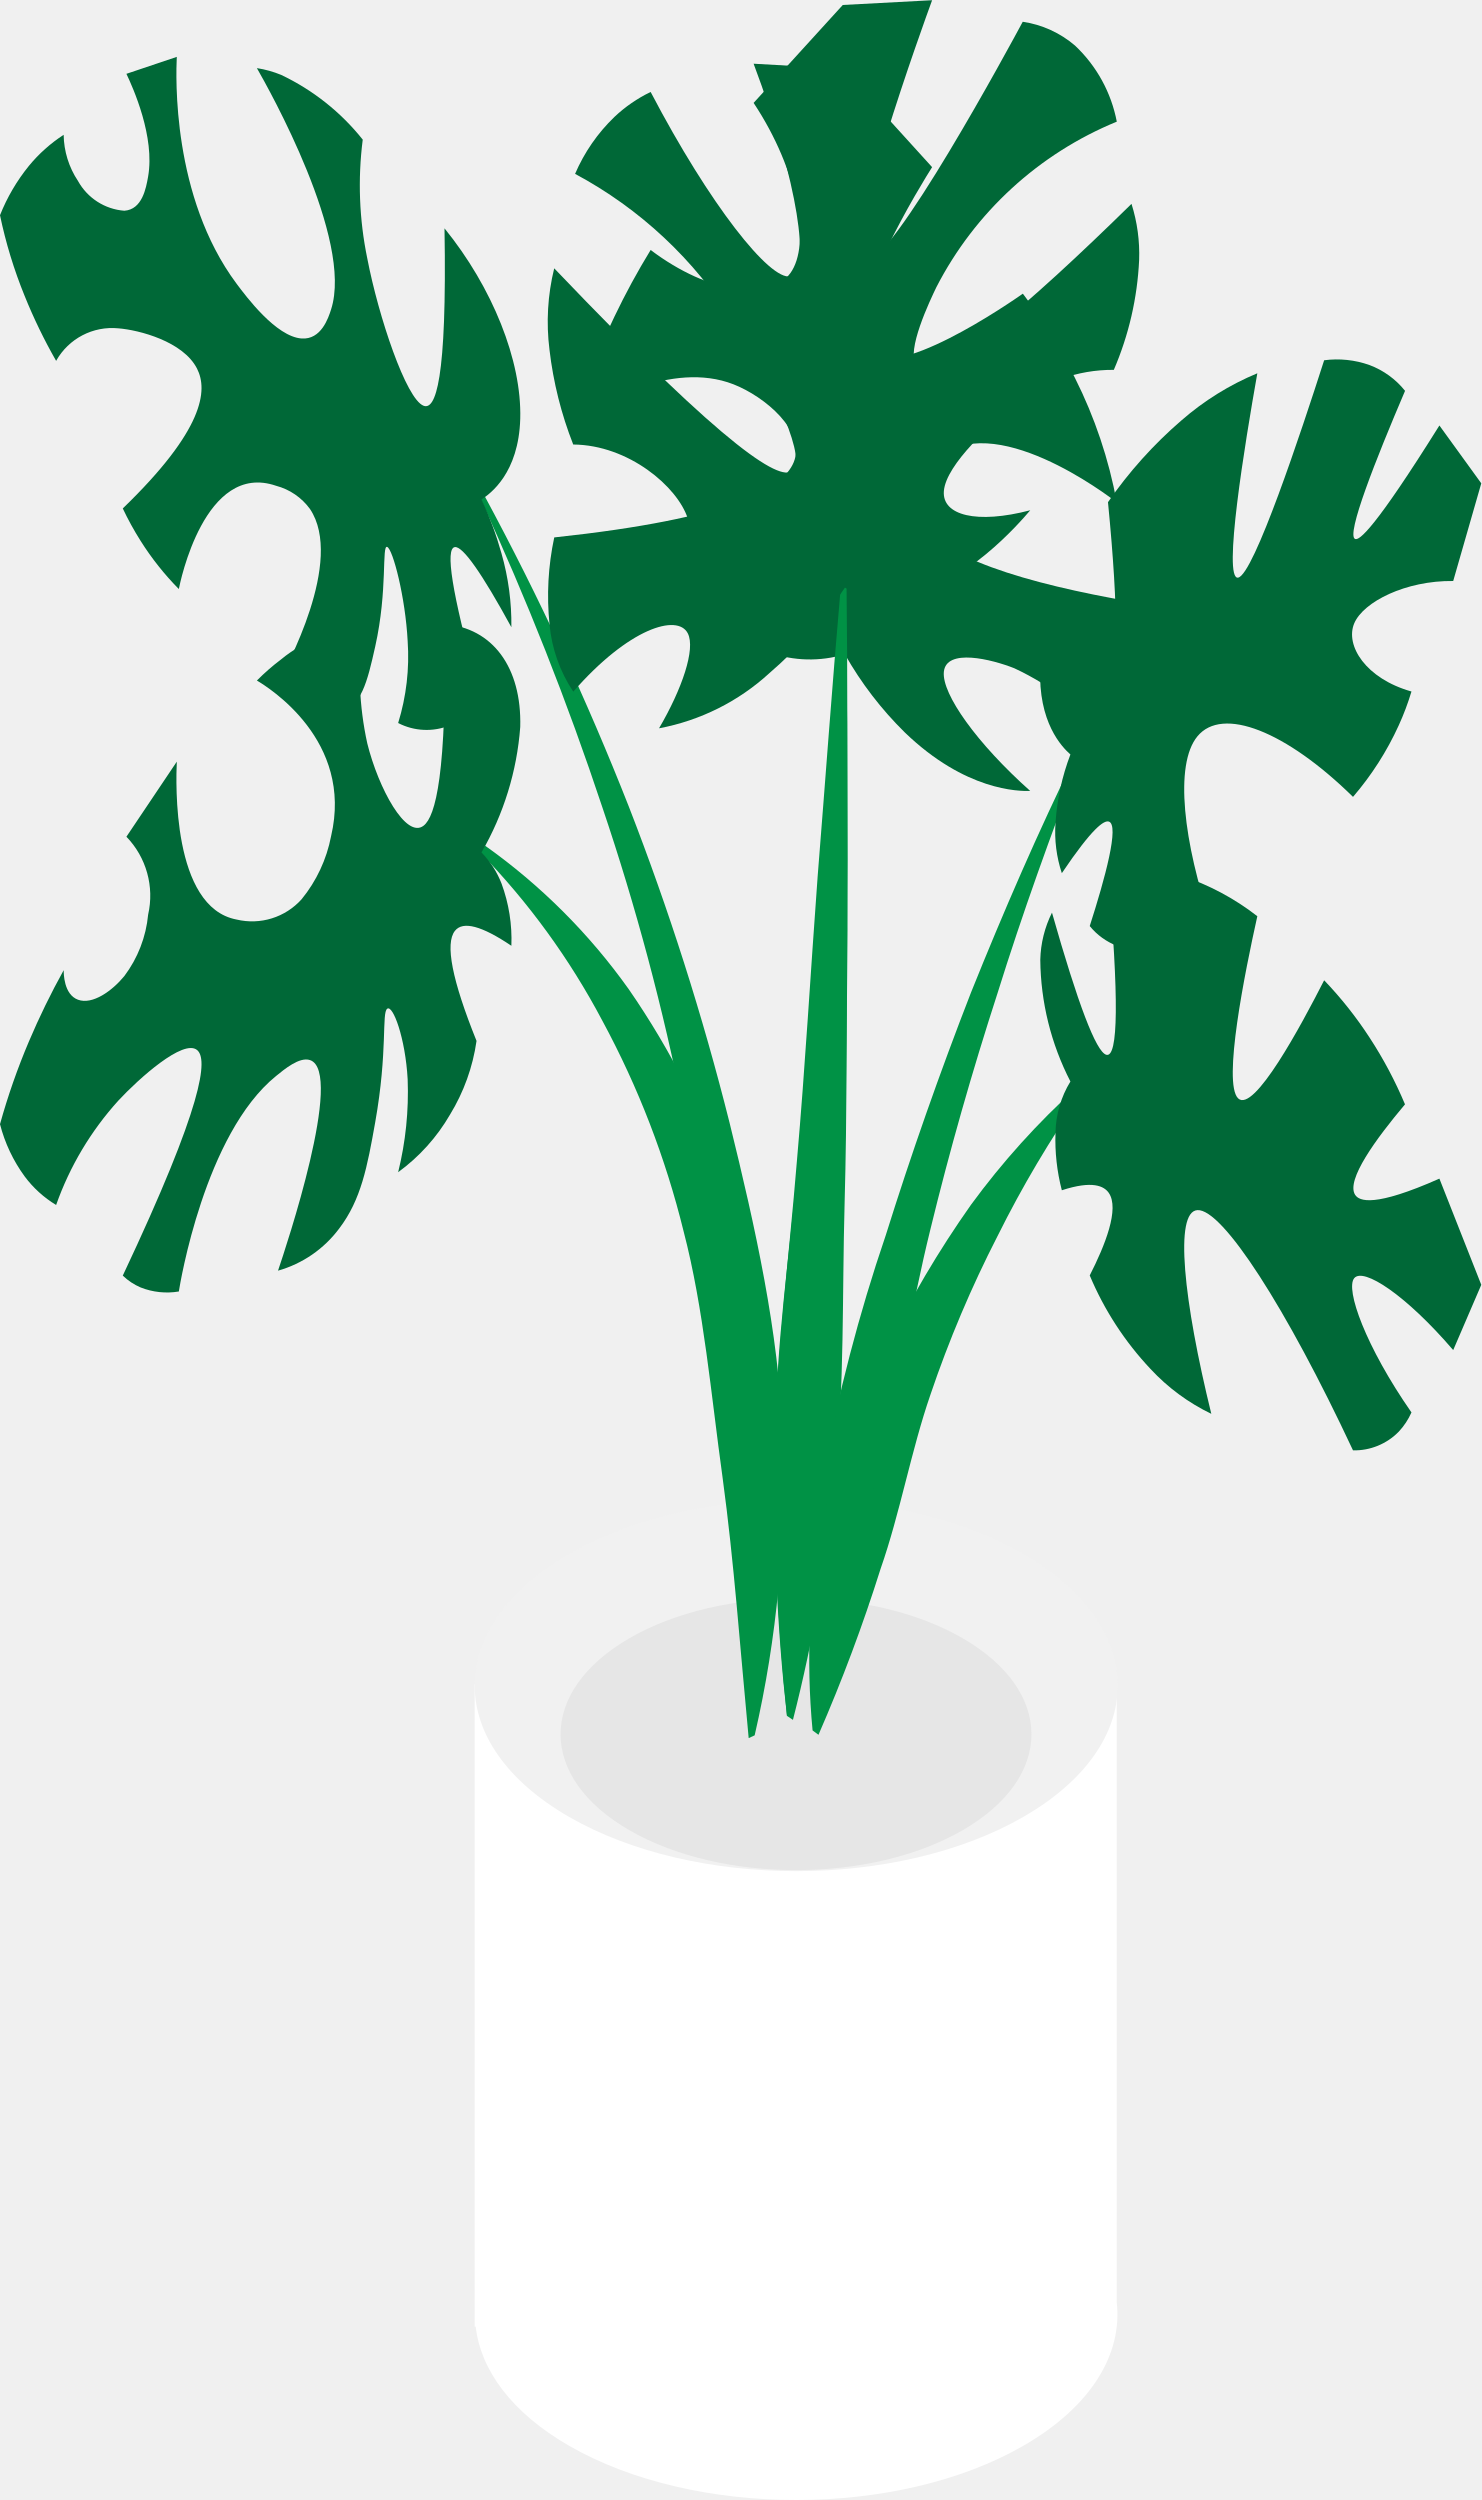
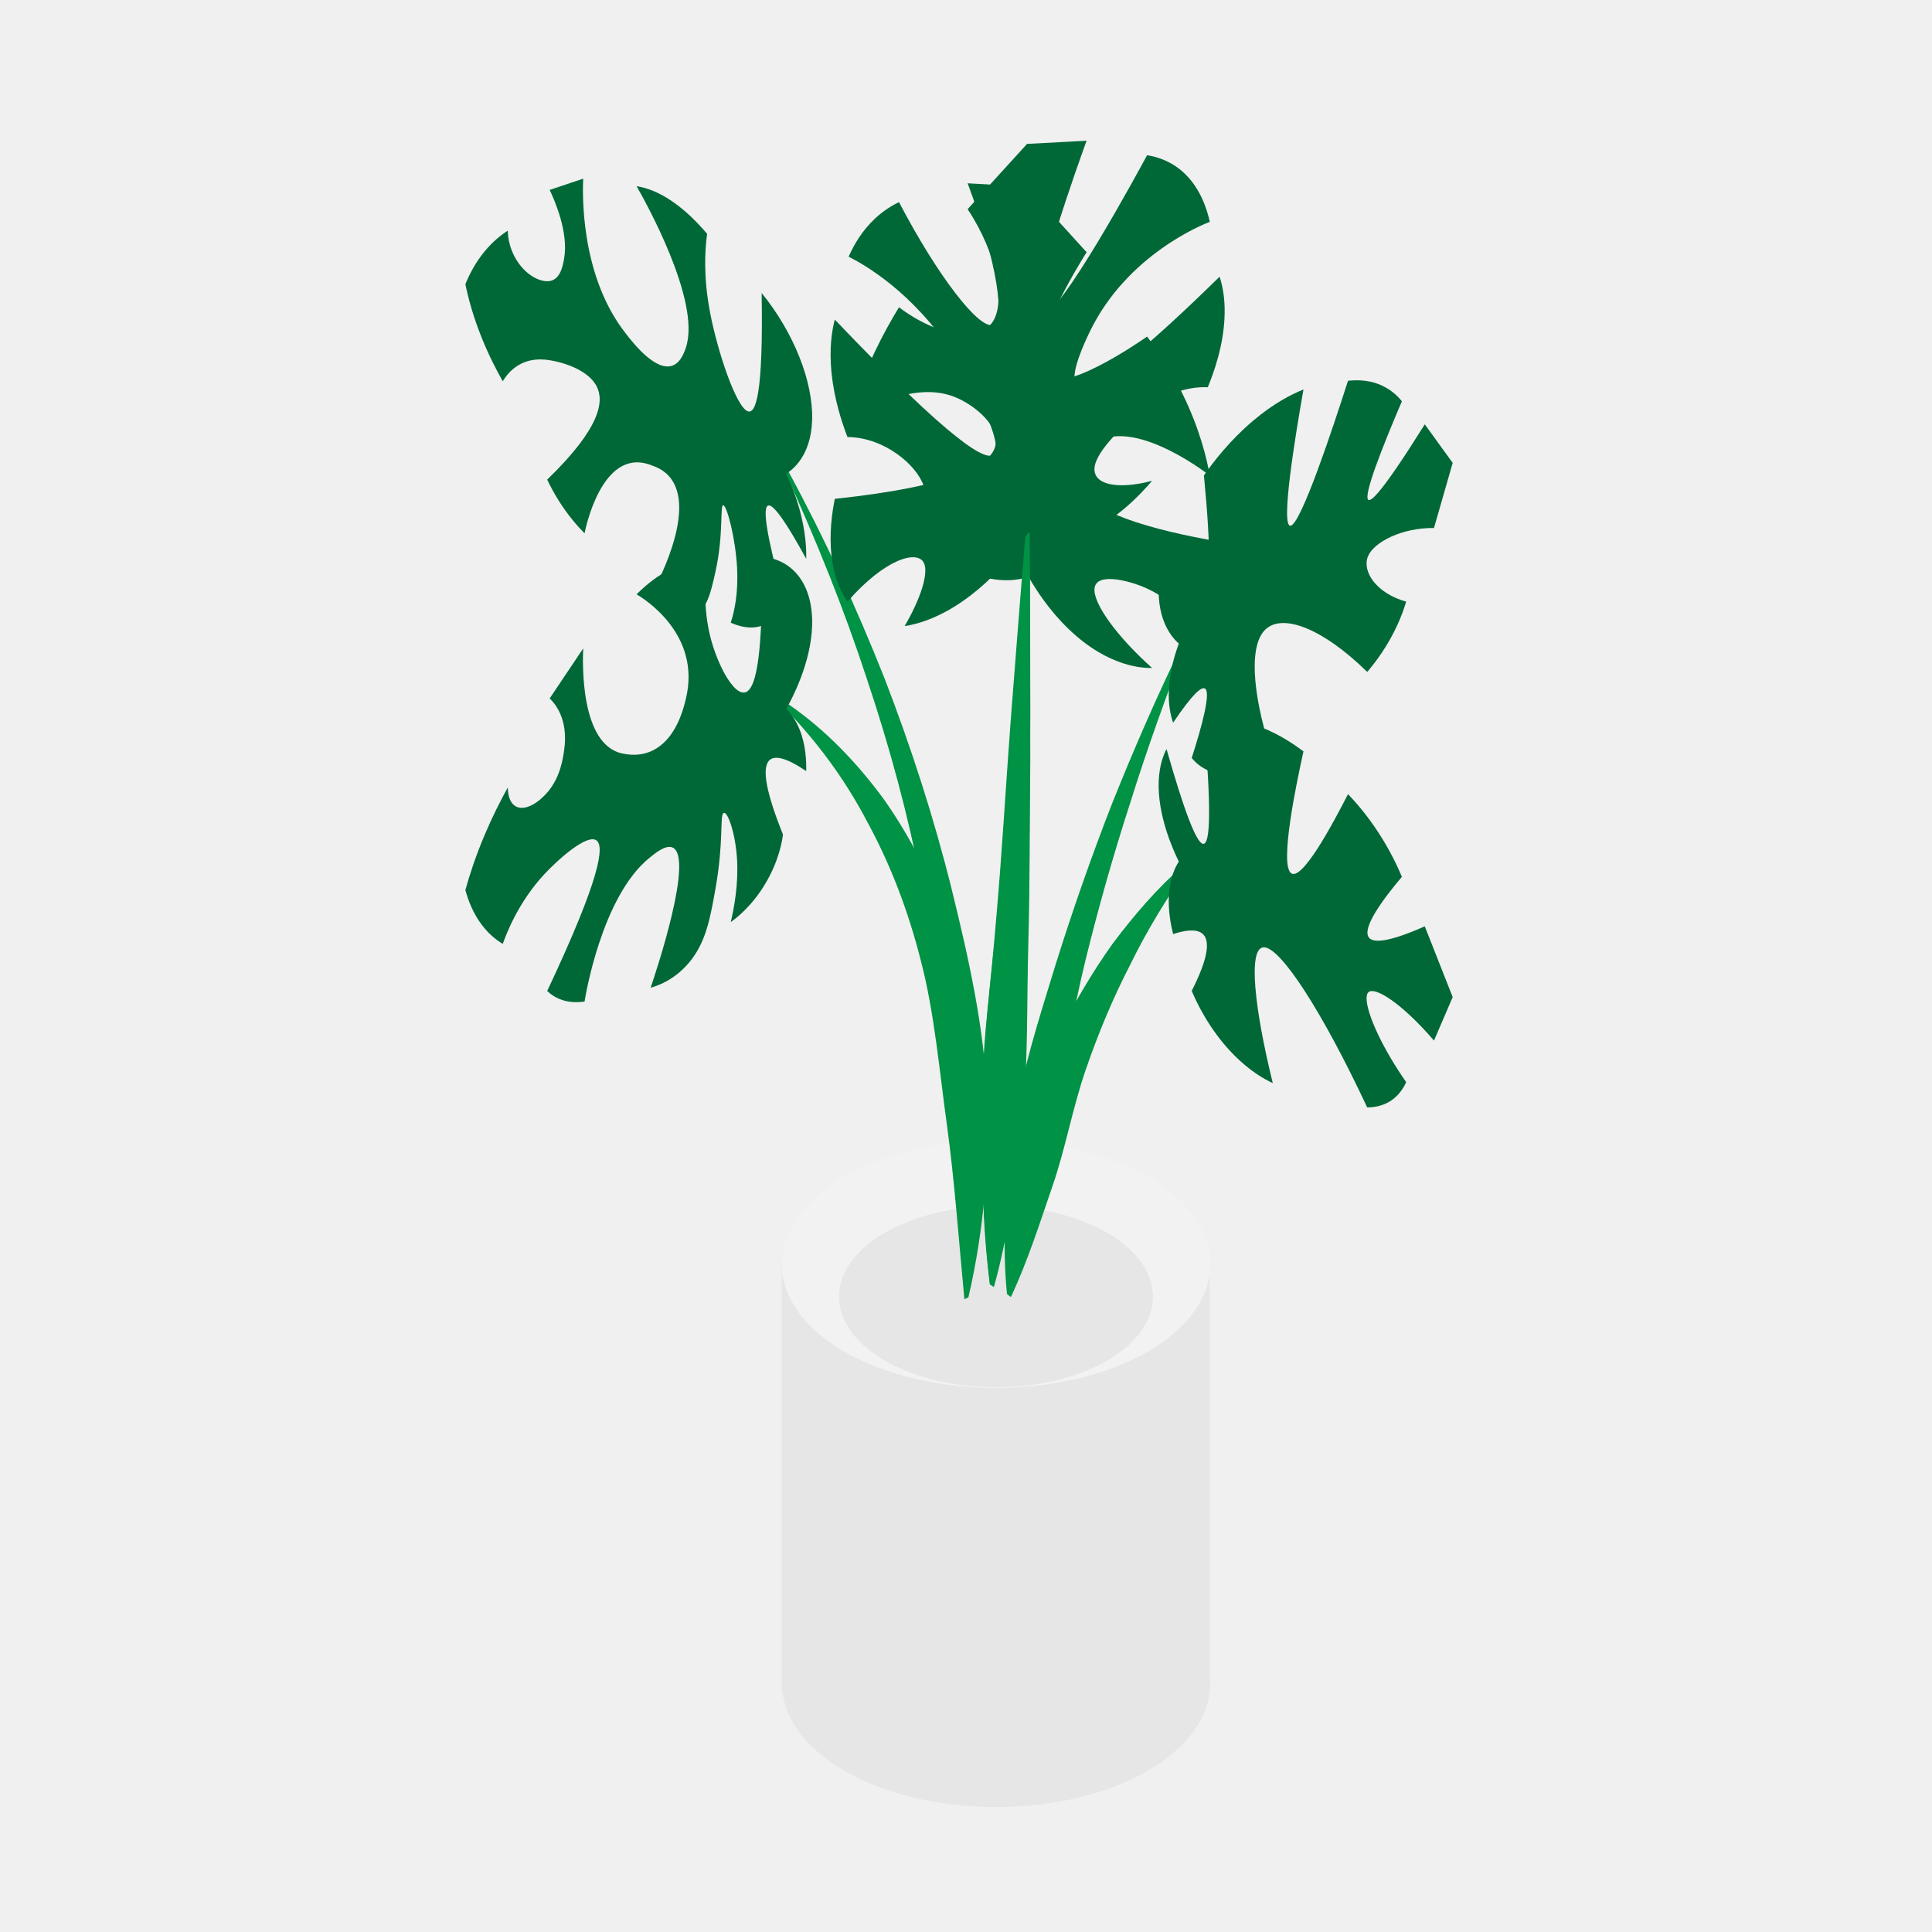
- <svg xmlns="http://www.w3.org/2000/svg" width="83.195" height="140.411" viewBox="0 0 83.195 140.411">
-   <g transform="translate(0,0) scale(1,1)">
-     <path d="M51.043,8.951V-25.741H14.983V10.322h.057c.276,2.436,2.009,4.826,5.233,6.687,7.052,4.071,18.488,4.071,25.539,0,3.827-2.21,5.561-5.166,5.231-8.057" transform="translate(11.677 120.349)" fill="#fff" />
-     <path d="M45.811-13.769c-7.052,4.071-18.488,4.071-25.539,0s-7.052-10.674,0-14.746,18.486-4.071,25.539,0,7.053,10.673,0,14.746" transform="translate(11.677 115.807)" fill="#f1f1f1" />
-     <path d="M40.266-15.43c-5.162,2.98-13.532,2.98-18.7,0s-5.162-7.813,0-10.794,13.536-2.982,18.7,0,5.164,7.813,0,10.794" transform="translate(13.792 118.229)" fill="#e6e6e6" />
-     <path d="M40.84-44.205a62.906,62.906,0,0,0-4.717,7.961,65.622,65.622,0,0,0-3.769,8.906c-1.085,3.139-1.71,6.671-2.8,9.781A93.7,93.7,0,0,1,26.064-8.23l-.331-.246A42.043,42.043,0,0,1,26.306-20.4c.644-3.667,2.149-6.559,3.539-9.491A57.944,57.944,0,0,1,34.631-38a43.732,43.732,0,0,1,5.931-6.582Z" transform="translate(19.905 105.664)" fill="#009245" />
-     <path d="M15.42-63.237a161.028,161.028,0,0,1,8.078,17.4,148.961,148.961,0,0,1,5.664,17.774c1.452,5.883,2.774,11.861,2.956,17.336A44.834,44.834,0,0,1,30.571,4.232L30.235,4c-.477-5.564-.824-10.867-1.463-16.3-.648-5.411-1.061-10.744-2.189-16.368A135.476,135.476,0,0,0,22.014-45.79a167.636,167.636,0,0,0-6.856-17.352Z" transform="translate(11.814 91.125)" fill="#009245" />
-     <path d="M28.476-58.157c.062,5.182.036,10.31.055,15.47-.059,5.109-.023,10.281-.164,15.342s0,10.31-.528,15.118a86.545,86.545,0,0,1-2.374,13.9L25.13,1.45a124.1,124.1,0,0,1-.644-15.868c.041-5.114.765-9.787,1.2-14.65.473-4.838.772-9.788,1.169-14.68.431-4.868.813-9.771,1.286-14.618Z" transform="translate(19.07 94.922)" fill="#009245" />
-     <path d="M42.448-20.872a11.387,11.387,0,0,1-3.416-2.52,17.58,17.58,0,0,1-3.415-5.254c.859-1.682,1.689-3.753,1.066-4.642-.263-.372-.9-.708-2.633-.141a11.278,11.278,0,0,1-.356-3.231,5.7,5.7,0,0,1,.838-2.879,15.244,15.244,0,0,1-1.692-6.838,6.273,6.273,0,0,1,.657-2.646q2.191,7.719,3.045,7.982,1.028.32.1-10.228a7.2,7.2,0,0,1,4.119.169,14.225,14.225,0,0,1,4.269,2.278c-.7,3.146-1.959,9.379-1.078,10.231s3.529-4.075,4.831-6.632a21.933,21.933,0,0,1,2.548,3.214,23.379,23.379,0,0,1,1.993,3.754C51.692-36.317,50-34,50.521-33.176c.231.363,1.08.715,4.735-.907q1.177,2.981,2.352,5.964-.787,1.834-1.577,3.666c-2.673-3.116-5.048-4.658-5.559-4.039s.637,3.836,3.215,7.541a3.9,3.9,0,0,1-.714,1.08,3.487,3.487,0,0,1-2.569,1.05c-3.769-8.053-7.338-13.578-8.739-13.493-1.31.08-.783,5.071.781,11.443" transform="translate(25.587 100.28)" fill="#006837" />
-     <path d="M50.073-46.69a14.554,14.554,0,0,1,.425,3.637,7.239,7.239,0,0,1-1.422,4.53,15.416,15.416,0,0,0-5.589-4.427c-1.263-.5-3.829-1.146-3.956.208-.114,1.246,1.852,4.009,4.852,6.685-.648.016-3.637,0-7.045-3.288a19.932,19.932,0,0,1-3.365-4.388,6.813,6.813,0,0,1-4.24-.1,16.324,16.324,0,0,1-6.2-4.062,2.965,2.965,0,0,0,1.617-3.463c-.573-1.788-3.327-4.133-6.434-4.157a21.243,21.243,0,0,1-1.333-5.319,12.55,12.55,0,0,1,.265-4.577C27.618-54.962,30.491-53.339,31.095-54.1c.73-.915-1.635-5.594-3.375-8.285a23.633,23.633,0,0,0-8.9-8.331,9.8,9.8,0,0,1,2.212-3.2,8.028,8.028,0,0,1,2.032-1.4c3.326,6.354,6.7,10.605,7.847,10.354s.475-5.182-2.064-11.941l5.009.283q2.506,2.762,5.016,5.527c-.445.7-5.2,8.322-3.77,10.3s8.228-2.746,8.867-3.194A29.236,29.236,0,0,1,46.9-59.245a26.1,26.1,0,0,1,2.345,6.984c-.507-.4-7-5.331-10.135-2.4-.347.322-1.717,1.6-1.126,3.085.941,2.367,6.311,3.886,12.086,4.888" transform="translate(13.479 80.481)" fill="#006837" />
-     <path d="M15.612-41.963c.664.585,2.182,1.8,3.44,1.6,1.23-.194,1.578-1.644,2.023-3.641.71-3.18.354-5.722.673-5.587s1.02,2.819,1.148,5.29a12.63,12.63,0,0,1-.534,4.6,3.465,3.465,0,0,0,2.913.128A3.23,3.23,0,0,0,26.764-42q-2.063-7.5-1.212-7.582.673-.069,3.169,4.5a14.378,14.378,0,0,0-.553-4.135,19.684,19.684,0,0,0-1.125-3.043c.493-.313,2.093-1.477,2.176-4.536.091-3.253-1.562-7.374-4.254-10.689.148,8.61-.509,10.212-1.171,9.966-.982-.363-2.537-5.009-3.167-8.281a20.284,20.284,0,0,1-.254-6.667,12.981,12.981,0,0,0-4.58-3.635,6,6,0,0,0-1.365-.381c.662,1.157,5.436,9.637,4.166,13.557-.151.472-.553,1.706-1.655,1.628-1.436-.1-3.123-2.368-3.653-3.078C9.644-69.262,9.879-76.049,9.929-77.115L7.1-76.163c.375.79,1.614,3.546,1.217,5.781-.114.639-.327,1.843-1.336,1.909a3.253,3.253,0,0,1-2.6-1.671,4.8,4.8,0,0,1-.806-2.593,8.535,8.535,0,0,0-1.954,1.747A10.619,10.619,0,0,0,0-68.221a26.191,26.191,0,0,0,1.383,4.53,30.067,30.067,0,0,0,1.769,3.65,3.6,3.6,0,0,1,3.5-1.827c1.16.093,3.635.733,4.413,2.26.621,1.214.4,3.44-4.169,7.856a16.853,16.853,0,0,0,1,1.819,16,16,0,0,0,2.148,2.708c.064-.342,1.447-7.182,5.464-5.8a3.441,3.441,0,0,1,1.9,1.3c1.954,2.9-1.354,8.968-1.794,9.76" transform="translate(0 80.309)" fill="#006837" />
-     <path d="M40.84-55.077c-1.714,4.486-3.329,8.957-4.717,13.409q-2.165,6.675-3.769,13.256c-1.085,4.392-1.71,8.646-2.8,13.009S27.468-6.663,26.064-2.039l-.331.137a49.405,49.405,0,0,1,.573-12.591,95.343,95.343,0,0,1,3.539-13.578q2.141-6.83,4.787-13.63c1.819-4.521,3.763-9.016,5.931-13.431Z" transform="translate(19.905 97.442)" fill="#009245" />
-     <path d="M15.42-52.221A34.189,34.189,0,0,1,23.5-44.151a45.769,45.769,0,0,1,5.664,11.237,46.324,46.324,0,0,1,2.956,13.922A62.594,62.594,0,0,1,30.571-2.247l-.336.155c-.477-5.013-.824-9.916-1.463-14.609-.648-4.662-1.061-9.52-2.189-13.842a49.933,49.933,0,0,0-4.569-11.845,41.141,41.141,0,0,0-6.856-9.438Z" transform="translate(11.814 99.711)" fill="#009245" />
-     <path d="M28.476-60.413c.062,5.109.036,10.269.055,15.406-.059,5.178-.023,10.308-.164,15.53s0,10.306-.528,15.73A146.534,146.534,0,0,1,25.465,2.894l-.335.164a107.522,107.522,0,0,1-.644-15.125c.041-5.164.765-10.671,1.2-16.034.473-5.384.772-10.682,1.169-16.03.431-5.365.813-10.708,1.286-16.1Z" transform="translate(19.07 93.326)" fill="#009245" />
-     <path d="M42.448-35.854a7.887,7.887,0,0,1-3.416,1.425,3.665,3.665,0,0,1-3.415-1.311c.859-2.673,1.689-5.7,1.066-5.87-.263-.071-.9.327-2.633,2.9a7.351,7.351,0,0,1-.356-2.822,13.231,13.231,0,0,1,.838-3.845c-.463-.407-1.831-1.8-1.692-4.886a13.108,13.108,0,0,1,.657-3.4q2.191,5.189,3.045,4.468,1.028-.87.1-10.351a24.271,24.271,0,0,1,4.119-4.587,15.562,15.562,0,0,1,4.269-2.653c-.7,3.948-1.959,11.644-1.078,11.477s3.529-8.148,4.831-12.208a5.457,5.457,0,0,1,2.548.269A4.649,4.649,0,0,1,53.327-65.8C51.692-61.972,50-57.7,50.521-57.48c.231.1,1.08-.53,4.735-6.374l2.352,3.249q-.787,2.744-1.577,5.486c-2.673-.032-5.048,1.171-5.559,2.379-.521,1.235.637,3.1,3.215,3.827a14.755,14.755,0,0,1-.714,1.9,16.907,16.907,0,0,1-2.569,4.018c-3.769-3.7-7.338-5.105-8.739-3.4-1.31,1.591-.783,5.973.781,10.539" transform="translate(25.587 87.751)" fill="#006837" />
-     <path d="M50.073-67.454A9.32,9.32,0,0,1,50.5-64.31a17.687,17.687,0,0,1-1.422,6.173,8.539,8.539,0,0,0-5.589,2.027c-1.263.963-3.829,3.276-3.956,4.776-.114,1.377,1.852,1.87,4.852,1.082-.648.765-3.637,4.2-7.045,4.847a4.68,4.68,0,0,1-3.365-.5,23.617,23.617,0,0,1-4.24,4.8,12.615,12.615,0,0,1-6.2,3.1c1.294-2.208,2.062-4.457,1.617-5.331-.573-1.128-3.327-.292-6.434,3.272a8.139,8.139,0,0,1-1.333-3.778,15.7,15.7,0,0,1,.265-4.884c9.968-1.064,12.842-2.758,13.445-4.212.73-1.756-1.635-3.706-3.375-4.386-3.5-1.367-7.676,1.157-8.9,1.952a38.3,38.3,0,0,1,2.212-5.758,41.273,41.273,0,0,1,2.032-3.74c3.326,2.512,6.7,2.87,7.847,1.3,1.155-1.591.475-5.735-2.064-9.561q2.506-2.752,5.009-5.5,2.506-.133,5.016-.267c-.445,1.217-5.2,14.322-3.77,14.655S43.324-76.5,43.963-77.688A5.815,5.815,0,0,1,46.9-76.349a7.914,7.914,0,0,1,2.345,4.272,19.874,19.874,0,0,0-10.135,9.3c-.347.724-1.717,3.582-1.126,4.386.941,1.279,6.311-3.4,12.086-9.068" transform="translate(13.479 78.91)" fill="#006837" />
-     <path d="M15.612-22.895a6.49,6.49,0,0,0,3.44-2.37c1.23-1.616,1.578-3.466,2.023-5.975.71-4,.354-6.132.673-6.367s1.02,1.641,1.148,3.964a18.745,18.745,0,0,1-.534,5.217,10.525,10.525,0,0,0,2.913-3.235A10.879,10.879,0,0,0,26.764-35.8q-2.063-5.117-1.212-6.183.673-.846,3.169.84a9.048,9.048,0,0,0-.553-3.495,5.13,5.13,0,0,0-1.125-1.746,16.553,16.553,0,0,0,2.176-7.048c.091-3.358-1.562-5.568-4.254-5.778.148,8.44-.509,10.8-1.171,11.32-.982.769-2.537-2.08-3.167-4.625a18.234,18.234,0,0,1-.254-6.374,7.2,7.2,0,0,0-4.58,1.657,12.422,12.422,0,0,0-1.365,1.192c.662.393,5.436,3.361,4.166,8.747a7.974,7.974,0,0,1-1.655,3.537,3.737,3.737,0,0,1-3.653,1.139c-3.641-.687-3.406-7.746-3.356-8.867L7.1-47.268A4.765,4.765,0,0,1,8.32-42.893a6.8,6.8,0,0,1-1.336,3.45c-.689.84-1.79,1.626-2.6,1.331s-.808-1.5-.806-1.662a42.321,42.321,0,0,0-1.954,4.005A37.79,37.79,0,0,0,0-31.124a8.583,8.583,0,0,0,1.383,2.932,6.184,6.184,0,0,0,1.769,1.607,17.316,17.316,0,0,1,3.5-5.868c1.16-1.247,3.635-3.464,4.413-2.838.621.5.4,2.982-4.169,12.673a3.3,3.3,0,0,0,1,.664,4.017,4.017,0,0,0,2.148.228c.064-.416,1.447-8.852,5.464-12.105.459-.374,1.313-1.087,1.9-.893,1.954.641-1.354,10.53-1.794,11.831" transform="translate(0 94.262)" fill="#006837" />
-   </g>
+ <svg xmlns="http://www.w3.org/2000/svg" width="100%" height="100%" viewBox="0 0 200 200" version="1.1" xml:space="preserve" style="fill-rule:evenodd;clip-rule:evenodd;stroke-linejoin:round;stroke-miterlimit:2;">
+   <path d="M125.229,173.417l0,-42.621l-44.301,0l-0,44.304l0.07,0c0.338,2.993 2.468,5.929 6.429,8.215c8.663,5.002 22.712,5.002 31.375,0c4.703,-2.715 6.832,-6.346 6.427,-9.898" style="fill:#e6e6e6;fill-rule:nonzero;" />
+   <path d="M118.802,139.924c-8.664,5.002 -22.713,5.002 -31.376,0c-8.663,-5.003 -8.663,-13.113 -0,-18.115c8.663,-5.002 22.71,-5.002 31.376,0c8.665,5.002 8.665,13.112 -0,18.115" style="fill:#f2f2f2;fill-rule:nonzero;" />
+   <path d="M114.588,140.86c-6.342,3.661 -16.625,3.661 -22.971,-0c-6.342,-3.662 -6.342,-9.599 -0,-13.261c6.346,-3.663 16.629,-3.663 22.971,0c6.343,3.662 6.343,9.599 -0,13.261" style="fill:#e6e6e6;fill-rule:nonzero;" />
+   <path d="M122.802,90.072c-2.105,3.08 -4.09,6.281 -5.795,9.78c-1.773,3.419 -3.307,7.088 -4.63,10.941c-1.333,3.857 -2.101,8.196 -3.434,12.017c-1.32,3.847 -2.569,7.769 -4.293,11.459l-0.407,-0.302c-0.529,-5.384 -0.118,-10.193 0.704,-14.655c0.791,-4.505 2.641,-8.057 4.348,-11.66c1.753,-3.572 3.707,-6.908 5.88,-9.957c2.234,-2.975 4.624,-5.736 7.286,-8.086l0.341,0.463Z" style="fill:#009245;fill-rule:nonzero;" />
+   <path d="M81.633,48.829c3.762,6.939 7.05,14.124 9.925,21.375c2.806,7.258 5.159,14.588 6.958,21.836c1.783,7.227 3.408,14.572 3.631,21.299c0.26,6.715 -0.219,13.07 -1.9,18.377l-0.413,-0.284c-0.586,-6.835 -1.012,-13.35 -1.797,-20.024c-0.796,-6.647 -1.303,-13.199 -2.689,-20.109c-1.338,-6.881 -3.235,-13.94 -5.614,-21.036c-2.323,-7.1 -5.191,-14.237 -8.422,-21.318l0.321,-0.116Z" style="fill:#009245;fill-rule:nonzero;" />
+   <path d="M106.586,59.735c0.077,6.365 0.044,12.666 0.068,19.005c-0.072,6.276 -0.028,12.631 -0.201,18.848c-0.175,6.217 0.004,12.666 -0.649,18.572c-0.632,5.922 -1.428,11.735 -2.916,17.077l-0.411,-0.273c-0.781,-6.849 -0.868,-13.225 -0.792,-19.495c0.051,-6.282 0.94,-12.023 1.474,-17.997c0.581,-5.944 0.948,-12.026 1.436,-18.035c0.529,-5.981 0.999,-12.003 1.58,-17.958l0.411,0.256Z" style="fill:#009245;fill-rule:nonzero;" />
+   <path d="M131.758,112.123c-0.831,-0.382 -2.416,-1.243 -4.198,-3.095c-2.454,-2.551 -3.749,-5.391 -4.194,-6.455c1.055,-2.066 2.074,-4.611 1.309,-5.704c-0.324,-0.456 -1.106,-0.87 -3.235,-0.172c-0.23,-0.921 -0.518,-2.392 -0.438,-3.97c0.099,-1.865 0.665,-2.977 1.03,-3.537c-0.568,-1.156 -2.249,-4.805 -2.079,-8.401c0.072,-1.534 0.459,-2.584 0.807,-3.25c1.795,6.322 3.041,9.59 3.74,9.806c0.842,0.262 0.885,-3.926 0.129,-12.565c0.947,-0.267 2.66,-0.527 5.061,0.207c2.225,0.683 4.107,1.937 5.244,2.799c-0.855,3.864 -2.407,11.522 -1.325,12.569c1.082,1.047 4.335,-5.006 5.935,-8.147c0.813,0.844 1.957,2.153 3.131,3.948c1.197,1.832 1.974,3.48 2.448,4.612c-2.009,2.381 -4.09,5.231 -3.447,6.239c0.284,0.446 1.326,0.879 5.817,-1.115c0.964,2.442 1.925,4.886 2.889,7.328c-0.644,1.502 -1.292,3.003 -1.936,4.503c-3.284,-3.828 -6.202,-5.723 -6.829,-4.962c-0.641,0.776 0.782,4.713 3.95,9.264c-0.199,0.439 -0.479,0.907 -0.877,1.327c-1.043,1.1 -2.339,1.283 -3.157,1.29c-4.63,-9.894 -9.015,-16.682 -10.735,-16.577c-1.609,0.099 -0.962,6.23 0.96,14.058" style="fill:#006837;fill-rule:nonzero;" />
+   <path d="M126.252,56.081c0.278,1.163 0.56,2.759 0.522,4.468c-0.063,3.111 -1.145,4.814 -1.746,5.566c-1.141,-1.366 -3.716,-4.199 -6.866,-5.439c-1.553,-0.61 -4.705,-1.408 -4.86,0.256c-0.14,1.53 2.276,4.925 5.961,8.213c-0.795,0.019 -4.468,-0.005 -8.654,-4.04c-2.009,-1.937 -3.373,-4.064 -4.134,-5.391c-0.96,0.315 -2.719,0.654 -5.209,-0.122c-3.533,-1.102 -6.429,-3.795 -7.618,-4.991c1.589,-0.876 2.533,-2.549 1.987,-4.254c-0.704,-2.197 -4.088,-5.078 -7.905,-5.106c-0.546,-1.41 -1.347,-3.795 -1.637,-6.534c-0.287,-2.696 0.046,-4.569 0.325,-5.623c12.246,12.834 15.777,14.828 16.518,13.899c0.896,-1.124 -2.009,-6.873 -4.147,-10.178c-4.302,-6.646 -9.43,-9.468 -10.939,-10.235c0.547,-1.233 1.391,-2.689 2.717,-3.933c0.846,-0.795 1.714,-1.337 2.497,-1.713c4.086,7.806 8.228,13.028 9.64,12.72c1.419,-0.31 0.584,-6.366 -2.536,-14.67c2.053,0.115 4.101,0.231 6.154,0.347c2.053,2.263 4.11,4.525 6.162,6.79c-0.546,0.866 -6.383,10.224 -4.632,12.655c1.749,2.426 10.108,-3.373 10.893,-3.924c0.999,1.309 2.355,3.274 3.614,5.815c1.845,3.727 2.573,6.844 2.881,8.58c-0.623,-0.486 -8.598,-6.55 -12.452,-2.951c-0.426,0.395 -2.109,1.965 -1.383,3.79c1.156,2.908 7.753,4.774 14.847,6.005" style="fill:#006837;fill-rule:nonzero;" />
+   <path d="M67.356,61.678c0.815,0.719 2.68,2.21 4.225,1.967c1.511,-0.238 1.939,-2.02 2.486,-4.473c0.872,-3.906 0.435,-7.03 0.826,-6.864c0.393,0.169 1.253,3.463 1.41,6.499c0.135,2.628 -0.28,4.493 -0.656,5.651c0.507,0.232 2.145,0.905 3.579,0.158c1.434,-0.746 1.748,-2.44 1.829,-2.978c-1.689,-6.14 -2.184,-9.244 -1.488,-9.314c0.55,-0.057 1.849,1.788 3.893,5.528c0.024,-1.073 -0.059,-2.818 -0.68,-5.08c-0.411,-1.491 -0.933,-2.774 -1.382,-3.738c0.606,-0.385 2.571,-1.815 2.674,-5.572c0.111,-3.997 -1.919,-9.059 -5.227,-13.132c0.182,10.578 -0.625,12.546 -1.438,12.244c-1.207,-0.446 -3.117,-6.154 -3.891,-10.174c-0.715,-3.722 -0.549,-6.497 -0.313,-8.191c-1.016,-1.204 -3.097,-3.438 -5.627,-4.466c-0.629,-0.253 -1.189,-0.395 -1.676,-0.468c0.813,1.421 6.678,11.84 5.117,16.656c-0.186,0.579 -0.68,2.096 -2.033,2c-1.764,-0.125 -3.836,-2.91 -4.488,-3.782c-4.472,-6.009 -4.184,-14.347 -4.123,-15.656c-1.158,0.391 -2.315,0.78 -3.471,1.169c0.461,0.971 1.983,4.357 1.495,7.103c-0.14,0.785 -0.402,2.264 -1.641,2.345c-0.846,0.053 -2.2,-0.542 -3.194,-2.052c-0.999,-1.52 -0.993,-2.986 -0.99,-3.185c-0.748,0.483 -1.592,1.167 -2.401,2.146c-0.935,1.131 -1.565,2.344 -1.995,3.4c0.284,1.388 0.786,3.305 1.698,5.565c0.724,1.795 1.504,3.312 2.173,4.484c0.363,-0.612 1.607,-2.46 4.3,-2.245c1.425,0.113 4.466,0.9 5.421,2.776c0.763,1.491 0.488,4.225 -5.122,9.651c0.304,0.643 0.706,1.41 1.229,2.234c0.964,1.524 1.941,2.623 2.638,3.327c0.079,-0.419 1.778,-8.822 6.714,-7.122c0.564,0.197 1.613,0.529 2.332,1.598c2.4,3.559 -1.663,11.018 -2.203,11.991" style="fill:#006837;fill-rule:nonzero;" />
+   <path d="M122.802,66.615c-2.105,5.511 -4.09,11.005 -5.795,16.474c-1.773,5.467 -3.307,10.906 -4.63,16.286c-1.333,5.395 -2.101,10.622 -3.434,15.982c-1.32,5.375 -2.569,10.735 -4.293,16.417l-0.407,0.168c-0.529,-4.772 -0.118,-10.06 0.704,-15.468c0.791,-5.419 2.641,-11.105 4.348,-16.682c1.753,-5.594 3.707,-11.185 5.88,-16.744c2.234,-5.555 4.624,-11.077 7.286,-16.5l0.341,0.067Z" style="fill:#009245;fill-rule:nonzero;" />
+   <path d="M81.633,72.912c3.762,2.595 7.05,5.983 9.925,9.913c2.806,4.016 5.159,8.629 6.958,13.805c1.783,5.163 3.408,10.633 3.631,17.103c0.26,6.416 -0.219,13.322 -1.9,20.573l-0.413,0.19c-0.586,-6.158 -1.012,-12.182 -1.797,-17.947c-0.796,-5.727 -1.303,-11.695 -2.689,-17.005c-1.338,-5.336 -3.235,-10.204 -5.614,-14.552c-2.323,-4.418 -5.191,-8.244 -8.422,-11.595l0.321,-0.485Z" style="fill:#009245;fill-rule:nonzero;" />
+   <path d="M106.586,55.003c0.077,6.276 0.044,12.616 0.068,18.927c-0.072,6.361 -0.028,12.663 -0.201,19.079c-0.175,6.418 0.004,12.662 -0.649,19.325c-0.632,6.649 -1.428,13.38 -2.916,20.443l-0.411,0.201c-0.781,-5.946 -0.868,-12.222 -0.792,-18.581c0.051,-6.344 0.94,-13.109 1.474,-19.698c0.581,-6.615 0.948,-13.123 1.436,-19.694c0.529,-6.591 0.999,-13.155 1.58,-19.781l0.411,-0.221Z" style="fill:#009245;fill-rule:nonzero;" />
+   <path d="M131.758,78.326c-0.831,0.577 -2.416,1.547 -4.198,1.751c-2.454,0.284 -3.749,-1.063 -4.194,-1.612c1.055,-3.283 2.074,-7.006 1.309,-7.211c-0.324,-0.088 -1.106,0.402 -3.235,3.561c-0.23,-0.654 -0.518,-1.795 -0.438,-3.467c0.099,-1.976 0.665,-3.743 1.03,-4.724c-0.568,-0.501 -2.249,-2.21 -2.079,-6.003c0.072,-1.615 0.459,-3.111 0.807,-4.18c1.795,4.25 3.041,6.08 3.74,5.489c0.842,-0.712 0.885,-4.951 0.129,-12.716c0.947,-1.359 2.66,-3.6 5.061,-5.635c2.225,-1.887 4.107,-2.805 5.244,-3.259c-0.855,4.85 -2.407,14.305 -1.325,14.099c1.082,-0.203 4.335,-10.009 5.935,-14.998c0.813,-0.096 1.957,-0.109 3.131,0.33c1.197,0.451 1.974,1.2 2.448,1.788c-2.009,4.7 -4.09,9.953 -3.447,10.218c0.284,0.118 1.326,-0.652 5.817,-7.831l2.889,3.992c-0.644,2.247 -1.292,4.492 -1.936,6.74c-3.284,-0.04 -6.202,1.438 -6.829,2.922c-0.641,1.517 0.782,3.808 3.95,4.702c-0.199,0.672 -0.479,1.463 -0.877,2.339c-1.043,2.302 -2.339,3.988 -3.157,4.936c-4.63,-4.549 -9.015,-6.271 -10.735,-4.179c-1.609,1.954 -0.962,7.338 0.96,12.948" style="fill:#006837;fill-rule:nonzero;" />
+   <path d="M126.252,28.642c0.278,0.842 0.56,2.114 0.522,3.863c-0.063,3.187 -1.145,6.138 -1.746,7.583c-1.141,-0.05 -3.716,0.092 -6.866,2.49c-1.553,1.182 -4.705,4.024 -4.86,5.867c-0.14,1.692 2.276,2.297 5.961,1.329c-0.795,0.94 -4.468,5.157 -8.654,5.955c-2.009,0.382 -3.373,-0.169 -4.134,-0.619c-0.96,1.423 -2.719,3.795 -5.209,5.894c-3.533,2.977 -6.429,3.628 -7.618,3.808c1.589,-2.713 2.533,-5.476 1.987,-6.55c-0.704,-1.386 -4.088,-0.358 -7.905,4.02c-0.546,-0.78 -1.347,-2.238 -1.637,-4.64c-0.287,-2.368 0.046,-4.626 0.325,-6.001c12.246,-1.307 15.777,-3.388 16.518,-5.174c0.896,-2.158 -2.009,-4.554 -4.147,-5.389c-4.302,-1.679 -9.43,1.421 -10.939,2.398c0.547,-1.865 1.391,-4.3 2.717,-7.074c0.846,-1.773 1.714,-3.314 2.497,-4.595c4.086,3.087 8.228,3.526 9.64,1.592c1.419,-1.955 0.584,-7.046 -2.536,-11.746c2.053,-2.254 4.101,-4.505 6.154,-6.757c2.053,-0.109 4.11,-0.221 6.162,-0.328c-0.546,1.496 -6.383,17.596 -4.632,18.004c1.749,0.407 10.108,-15.046 10.893,-16.502c0.999,0.155 2.355,0.558 3.614,1.644c1.845,1.594 2.573,3.871 2.881,5.249c-0.623,0.236 -8.598,3.379 -12.452,11.43c-0.426,0.89 -2.109,4.401 -1.383,5.389c1.156,1.572 7.753,-4.18 14.847,-11.14" style="fill:#006837;fill-rule:nonzero;" />
+   <path d="M67.356,102.246c0.815,-0.225 2.68,-0.886 4.225,-2.912c1.511,-1.985 1.939,-4.258 2.486,-7.341c0.872,-4.916 0.435,-7.533 0.826,-7.821c0.393,-0.287 1.253,2.015 1.41,4.87c0.135,2.47 -0.28,4.818 -0.656,6.41c0.507,-0.357 2.145,-1.574 3.579,-3.975c1.434,-2.4 1.748,-4.461 1.829,-5.089c-1.689,-4.19 -2.184,-6.722 -1.488,-7.596c0.55,-0.693 1.849,-0.35 3.893,1.032c0.024,-1.1 -0.059,-2.748 -0.68,-4.293c-0.411,-1.019 -0.933,-1.699 -1.382,-2.145c0.606,-1.084 2.571,-4.781 2.674,-8.659c0.111,-4.125 -1.919,-6.84 -5.227,-7.098c0.182,10.369 -0.625,13.272 -1.438,13.908c-1.207,0.944 -3.117,-2.556 -3.891,-5.682c-0.715,-2.896 -0.549,-5.863 -0.313,-7.83c-1.016,-0.031 -3.097,0.138 -5.627,2.035c-0.629,0.47 -1.189,0.975 -1.676,1.465c0.813,0.483 6.678,4.129 5.117,10.746c-0.186,0.794 -0.68,2.879 -2.033,4.346c-1.764,1.913 -3.836,1.521 -4.488,1.399c-4.472,-0.844 -4.184,-9.516 -4.123,-10.893l-3.471,5.179c0.461,0.437 1.983,2.068 1.495,5.375c-0.14,0.945 -0.402,2.728 -1.641,4.239c-0.846,1.032 -2.2,1.998 -3.194,1.635c-0.999,-0.365 -0.993,-1.838 -0.99,-2.042c-0.748,1.351 -1.592,3.008 -2.401,4.921c-0.935,2.21 -1.565,4.151 -1.995,5.705c0.284,1.058 0.786,2.394 1.698,3.603c0.724,0.96 1.504,1.574 2.173,1.974c0.363,-1.03 1.607,-4.315 4.3,-7.21c1.425,-1.532 4.466,-4.256 5.421,-3.486c0.763,0.612 0.488,3.664 -5.122,15.569c0.304,0.292 0.706,0.592 1.229,0.815c0.964,0.409 1.941,0.383 2.638,0.28c0.079,-0.512 1.778,-10.876 6.714,-14.872c0.564,-0.459 1.613,-1.335 2.332,-1.097c2.4,0.787 -1.663,12.937 -2.203,14.535" style="fill:#006837;fill-rule:nonzero;" />
</svg>
